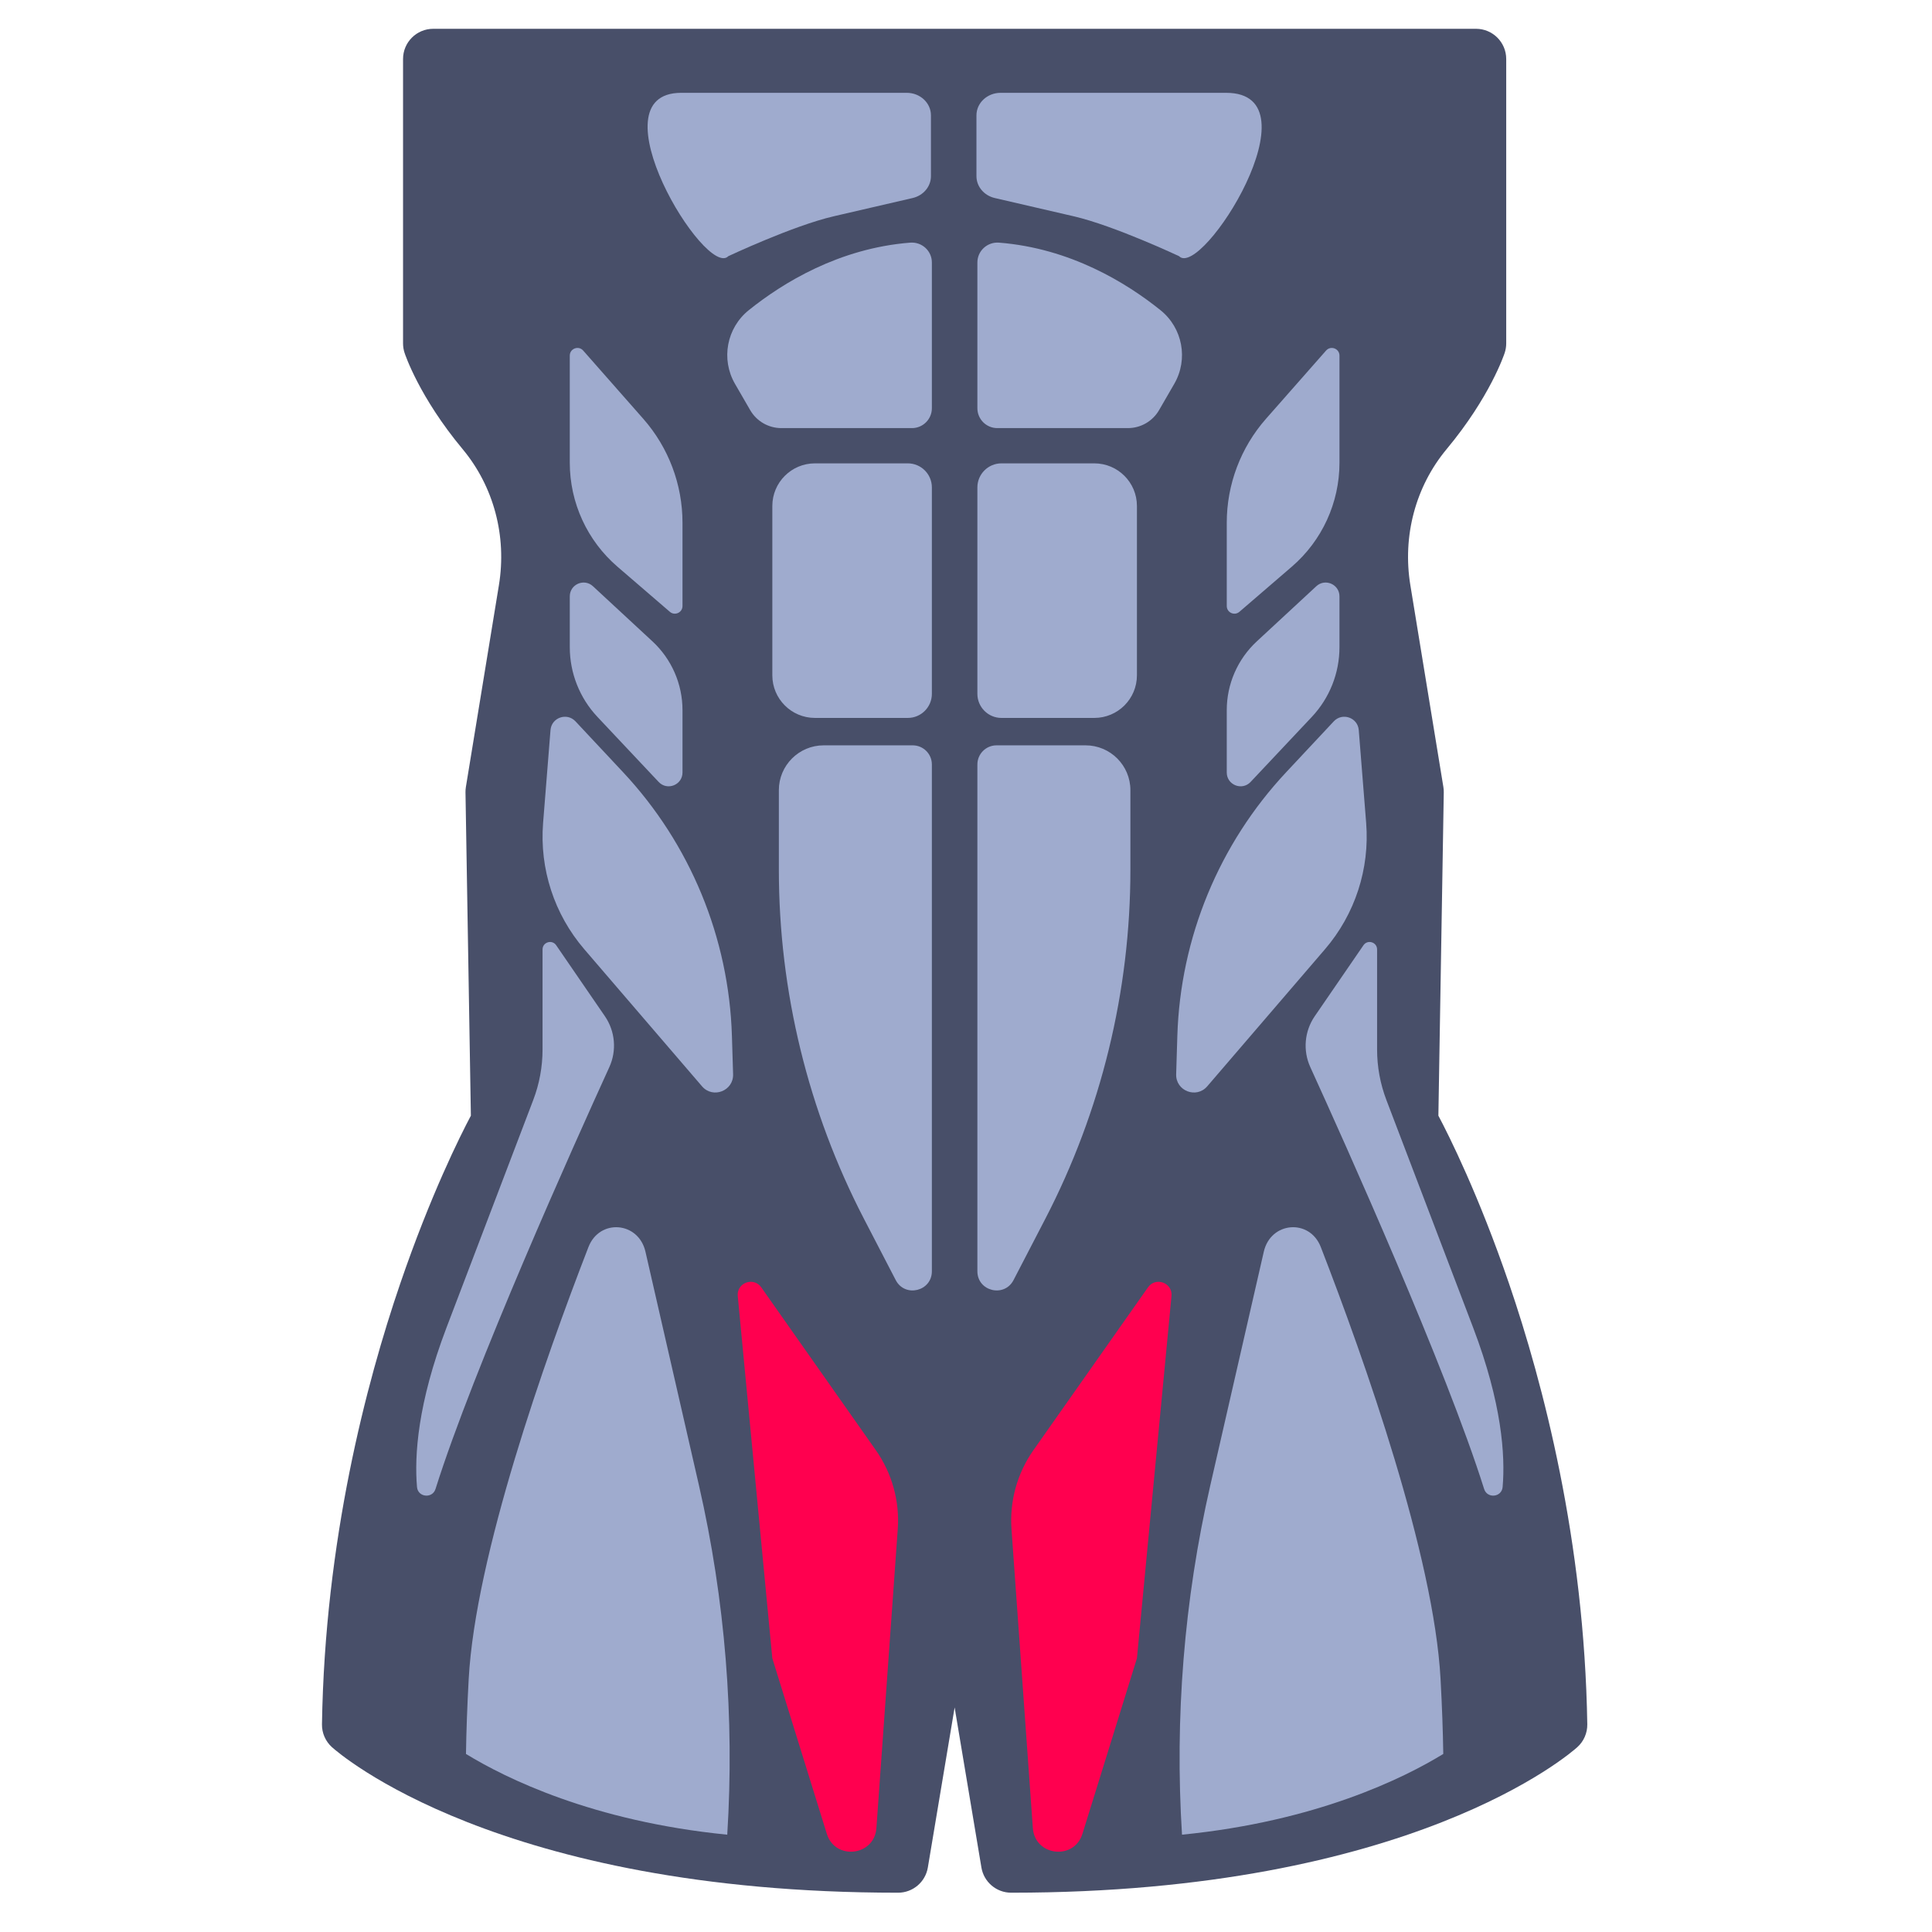
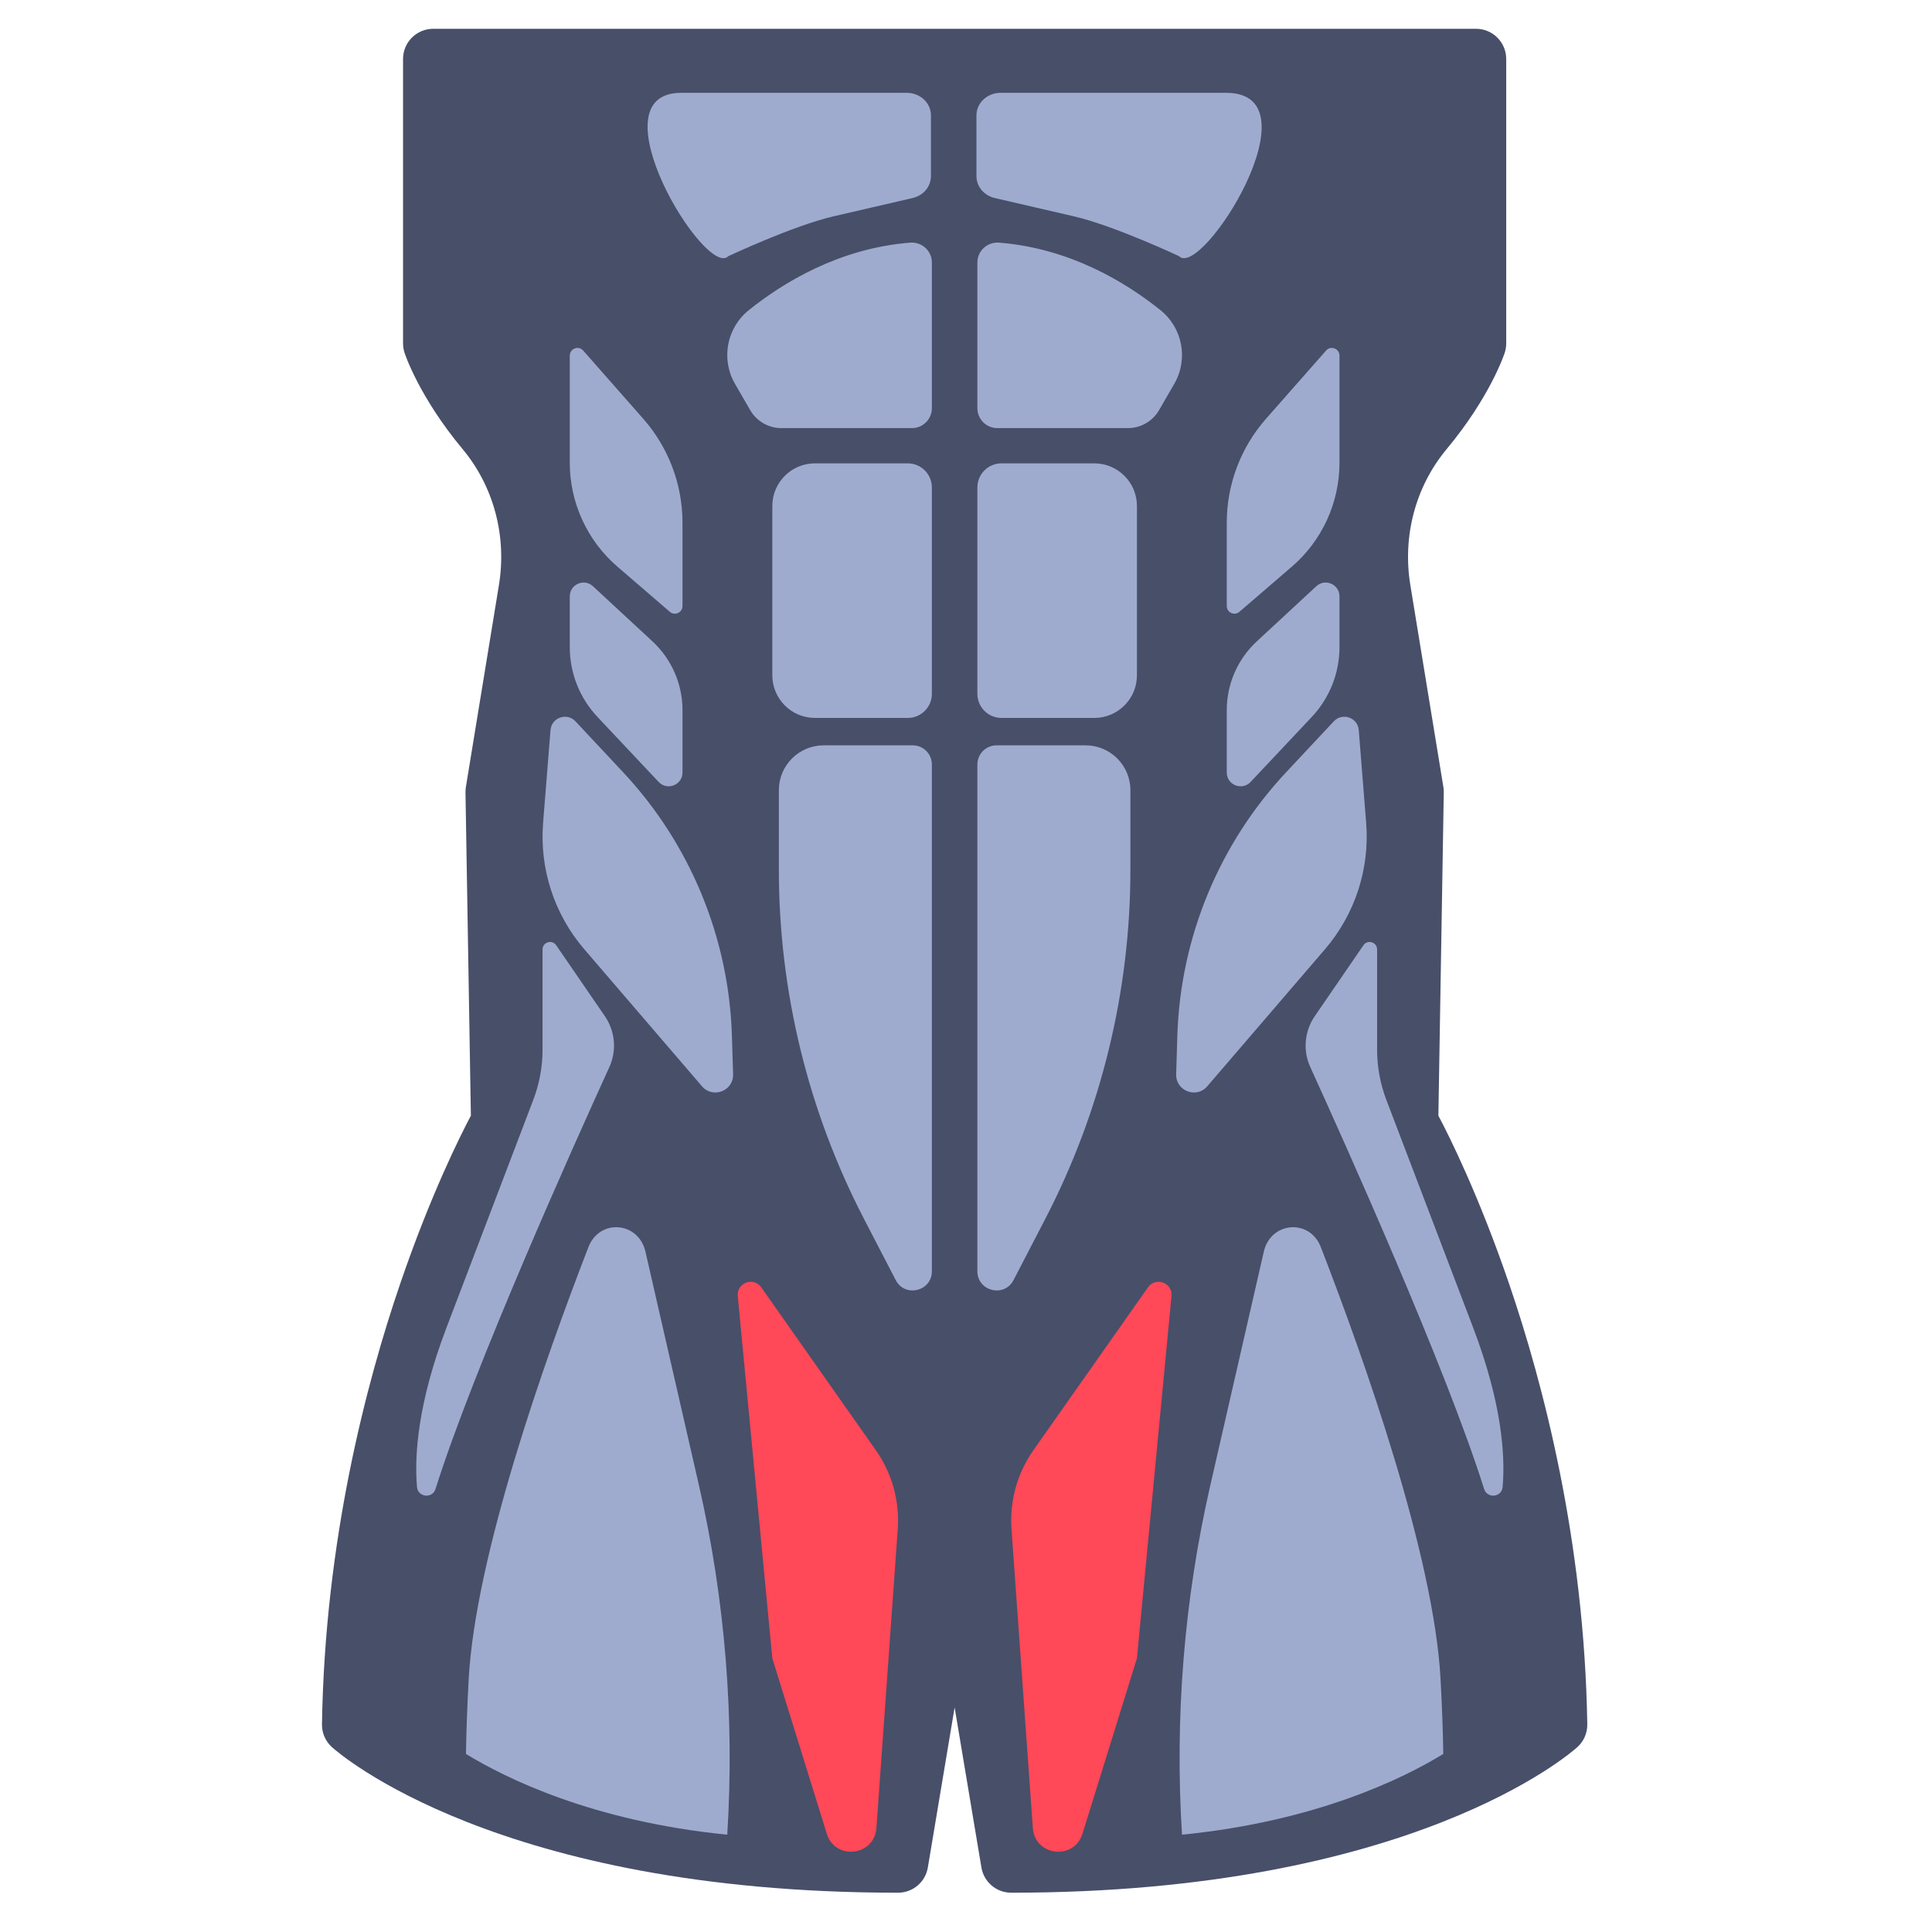
<svg xmlns="http://www.w3.org/2000/svg" id="Layer_2" enable-background="new 0 0 512 512" viewBox="0 0 512 512">
  <g>
    <g>
      <path d="m391.162 7.631h-276.35c-4.418 0-8 3.582-8 8v75.376c0 .84.133 1.676.392 2.475.154.473 3.898 11.733 15.394 25.538 8.242 9.897 11.749 23.036 9.62 36.046l-8.755 53.504c-.077.471-.112.948-.104 1.425l1.428 85.668c-2.813 5.314-10.695 21.029-18.735 44.541-9.029 26.405-19.953 68.092-20.726 116.742-.037 2.307.925 4.518 2.638 6.065 1.744 1.575 43.943 38.576 150.035 38.576 3.909 0 7.245-2.825 7.89-6.68l7.098-42.418 7.098 42.418c.645 3.855 3.982 6.68 7.89 6.68 106.092 0 148.29-37.001 150.035-38.576 1.713-1.546 2.674-3.757 2.638-6.065-.772-48.65-11.697-90.337-20.726-116.742-8.04-23.512-15.922-39.227-18.735-44.541l1.428-85.668c.008-.477-.027-.954-.104-1.425l-8.755-53.504c-2.129-13.011 1.377-26.149 9.62-36.046 11.496-13.805 15.24-25.065 15.394-25.538.26-.799.392-1.634.392-2.475v-75.376c0-4.418-3.582-8-8-8z" fill="#484f69" />
    </g>
    <g>
      <path d="m246.957 69.564v38.609c0 2.916-2.364 5.279-5.279 5.279h-34.61c-3.408 0-6.557-1.817-8.262-4.767l-4.026-6.963c-3.769-6.519-2.219-14.806 3.652-19.522 9.015-7.244 23.896-16.403 42.774-17.896 3.091-.245 5.751 2.159 5.751 5.26z" fill="#9fabce" />
    </g>
    <g>
      <path d="m240.573 190.258h-24.602c-6.239 0-11.296-5.058-11.296-11.296v-44.872c0-6.239 5.058-11.296 11.296-11.296h24.602c3.525 0 6.383 2.858 6.383 6.383v54.697c.001 3.526-2.857 6.384-6.383 6.384z" fill="#9fabce" />
    </g>
    <g>
      <path d="m241.881 197.523h-23.593c-6.563 0-11.883 5.32-11.883 11.883v21.057c0 32.231 7.746 63.991 22.585 92.603l8.385 16.168c2.447 4.718 9.581 2.978 9.581-2.337v-134.299c.001-2.803-2.272-5.075-5.075-5.075z" fill="#9fabce" />
    </g>
    <g>
      <path d="m154.548 92.9 15.916 18.076c6.706 7.616 10.405 17.415 10.405 27.563v22.063c0 1.734-2.036 2.668-3.35 1.536l-13.895-11.965c-8.016-6.902-12.625-16.955-12.625-27.533v-28.4c0-1.869 2.314-2.743 3.549-1.34z" fill="#9fabce" />
    </g>
    <g>
      <path d="m157.14 155.36 15.766 14.607c5.078 4.704 7.964 11.313 7.964 18.234v16.516c0 3.311-4.049 4.917-6.318 2.506l-16.227-17.241c-4.705-4.999-7.325-11.605-7.325-18.47v-13.469c-.001-3.192 3.799-4.852 6.14-2.683z" fill="#9fabce" />
    </g>
    <g>
      <path d="m152.508 191.165 12.614 13.48c17.793 19.013 28.047 43.859 28.845 69.887l.311 10.155c.135 4.417-5.358 6.548-8.237 3.196l-31.21-36.337c-7.949-9.255-11.874-21.3-10.905-33.461l1.962-24.605c.265-3.32 4.345-4.747 6.62-2.315z" fill="#9fabce" />
    </g>
-     <path d="m201.743 341.16 30.358 43.147c4.292 6.1 6.346 13.495 5.814 20.934l-5.659 79.226c-.53 7.423-10.935 8.623-13.141 1.516l-14.44-46.511-9.162-96.009c-.335-3.509 4.202-5.186 6.23-2.303z" fill="#ff004f" />
+     <path d="m201.743 341.16 30.358 43.147c4.292 6.1 6.346 13.495 5.814 20.934l-5.659 79.226c-.53 7.423-10.935 8.623-13.141 1.516l-14.44-46.511-9.162-96.009c-.335-3.509 4.202-5.186 6.23-2.303z" fill="#FF4858" />
    <g>
      <path d="m259.016 69.564v38.609c0 2.916 2.364 5.279 5.279 5.279h34.61c3.408 0 6.557-1.817 8.262-4.767l4.026-6.963c3.769-6.519 2.219-14.806-3.652-19.522-9.015-7.244-23.896-16.403-42.774-17.896-3.092-.245-5.751 2.159-5.751 5.26z" fill="#9fabce" />
    </g>
    <g>
      <path d="m265.4 190.258h24.602c6.239 0 11.296-5.058 11.296-11.296v-44.872c0-6.239-5.058-11.296-11.296-11.296h-24.602c-3.526 0-6.384 2.858-6.384 6.383v54.697c0 3.526 2.858 6.384 6.384 6.384z" fill="#9fabce" />
    </g>
    <g>
      <path d="m264.092 197.523h23.593c6.563 0 11.883 5.32 11.883 11.883v21.057c0 32.231-7.746 63.991-22.585 92.603l-8.385 16.168c-2.447 4.718-9.581 2.978-9.581-2.337v-134.299c-.001-2.803 2.271-5.075 5.075-5.075z" fill="#9fabce" />
    </g>
    <g>
      <path d="m351.425 92.9-15.916 18.076c-6.706 7.616-10.405 17.415-10.405 27.563v22.063c0 1.734 2.036 2.668 3.35 1.536l13.895-11.965c8.016-6.902 12.625-16.955 12.625-27.533v-28.4c0-1.869-2.314-2.743-3.549-1.34z" fill="#9fabce" />
    </g>
    <g>
      <path d="m348.833 155.36-15.766 14.607c-5.078 4.704-7.964 11.313-7.964 18.234v16.516c0 3.311 4.049 4.917 6.318 2.506l16.227-17.241c4.705-4.999 7.325-11.605 7.325-18.47v-13.469c.001-3.192-3.8-4.852-6.14-2.683z" fill="#9fabce" />
    </g>
    <g>
      <path d="m353.465 191.165-12.614 13.48c-17.793 19.013-28.047 43.859-28.845 69.887l-.311 10.155c-.135 4.417 5.358 6.548 8.237 3.196l31.21-36.337c7.949-9.255 11.874-21.3 10.905-33.461l-1.962-24.605c-.265-3.32-4.345-4.747-6.62-2.315z" fill="#9fabce" />
    </g>
-     <path d="m304.229 341.16-30.358 43.147c-4.292 6.1-6.346 13.495-5.814 20.934l5.659 79.226c.53 7.423 10.935 8.623 13.141 1.516l14.44-46.511 9.162-96.009c.336-3.509-4.201-5.186-6.23-2.303z" fill="#ff004f" />
+     <path d="m304.229 341.16-30.358 43.147c-4.292 6.1-6.346 13.495-5.814 20.934l5.659 79.226c.53 7.423 10.935 8.623 13.141 1.516l14.44-46.511 9.162-96.009c.336-3.509-4.201-5.186-6.23-2.303z" fill="#FF4858" />
    <g>
      <path d="m147.392 250.498 12.907 18.804c2.735 3.984 3.184 9.105 1.178 13.501-9.287 20.356-35.972 79.739-46.061 111.792-.825 2.62-4.671 2.217-4.906-.519-.718-8.367.187-22.196 7.811-42.231 9.993-26.262 18.857-49.496 22.992-60.328 1.633-4.277 2.467-8.811 2.467-13.389v-26.51c.001-1.944 2.512-2.723 3.612-1.12z" fill="#9fabce" />
    </g>
    <g>
      <path d="m361.331 250.498-12.907 18.804c-2.735 3.984-3.184 9.105-1.178 13.501 9.287 20.356 35.972 79.739 46.061 111.792.824 2.62 4.671 2.217 4.906-.519.718-8.367-.187-22.196-7.811-42.231-9.993-26.262-18.857-49.496-22.992-60.328-1.633-4.277-2.467-8.811-2.467-13.389v-26.51c-.001-1.944-2.511-2.723-3.612-1.12z" fill="#9fabce" />
    </g>
    <g>
      <path d="m192.729 486.212c1.942-30.942-.539-62.169-7.502-92.586l-14.175-61.915c-1.83-7.992-12.162-8.829-15.107-1.227-11.6 29.942-29.948 81.806-31.735 114.469-.398 7.278-.631 13.858-.721 19.861 10.436 6.391 33.527 17.848 69.24 21.398z" fill="#9fabce" />
    </g>
    <g>
      <path d="m313.243 486.212c-1.942-30.942.539-62.169 7.502-92.586l14.175-61.915c1.83-7.992 12.162-8.829 15.107-1.227 11.6 29.942 29.948 81.806 31.735 114.469.398 7.278.631 13.858.721 19.861-10.435 6.391-33.527 17.848-69.24 21.398z" fill="#9fabce" />
    </g>
    <g>
      <path d="m246.71 30.568v16.119c0 2.743-2.006 5.133-4.863 5.794l-20.888 4.832c-10.774 2.492-27.945 10.577-27.945 10.577-5.973 6.163-36.108-43.292-12.473-43.292h59.763c3.538 0 6.406 2.673 6.406 5.97z" fill="#9fabce" />
    </g>
    <g>
      <path d="m258.77 30.568v16.119c0 2.743 2.006 5.133 4.863 5.794l20.888 4.832c10.774 2.492 27.945 10.577 27.945 10.577 5.973 6.163 37.243-43.292 12.473-43.292h-59.763c-3.538 0-6.406 2.673-6.406 5.97z" fill="#9fabce" />
    </g>
  </g>
</svg>
